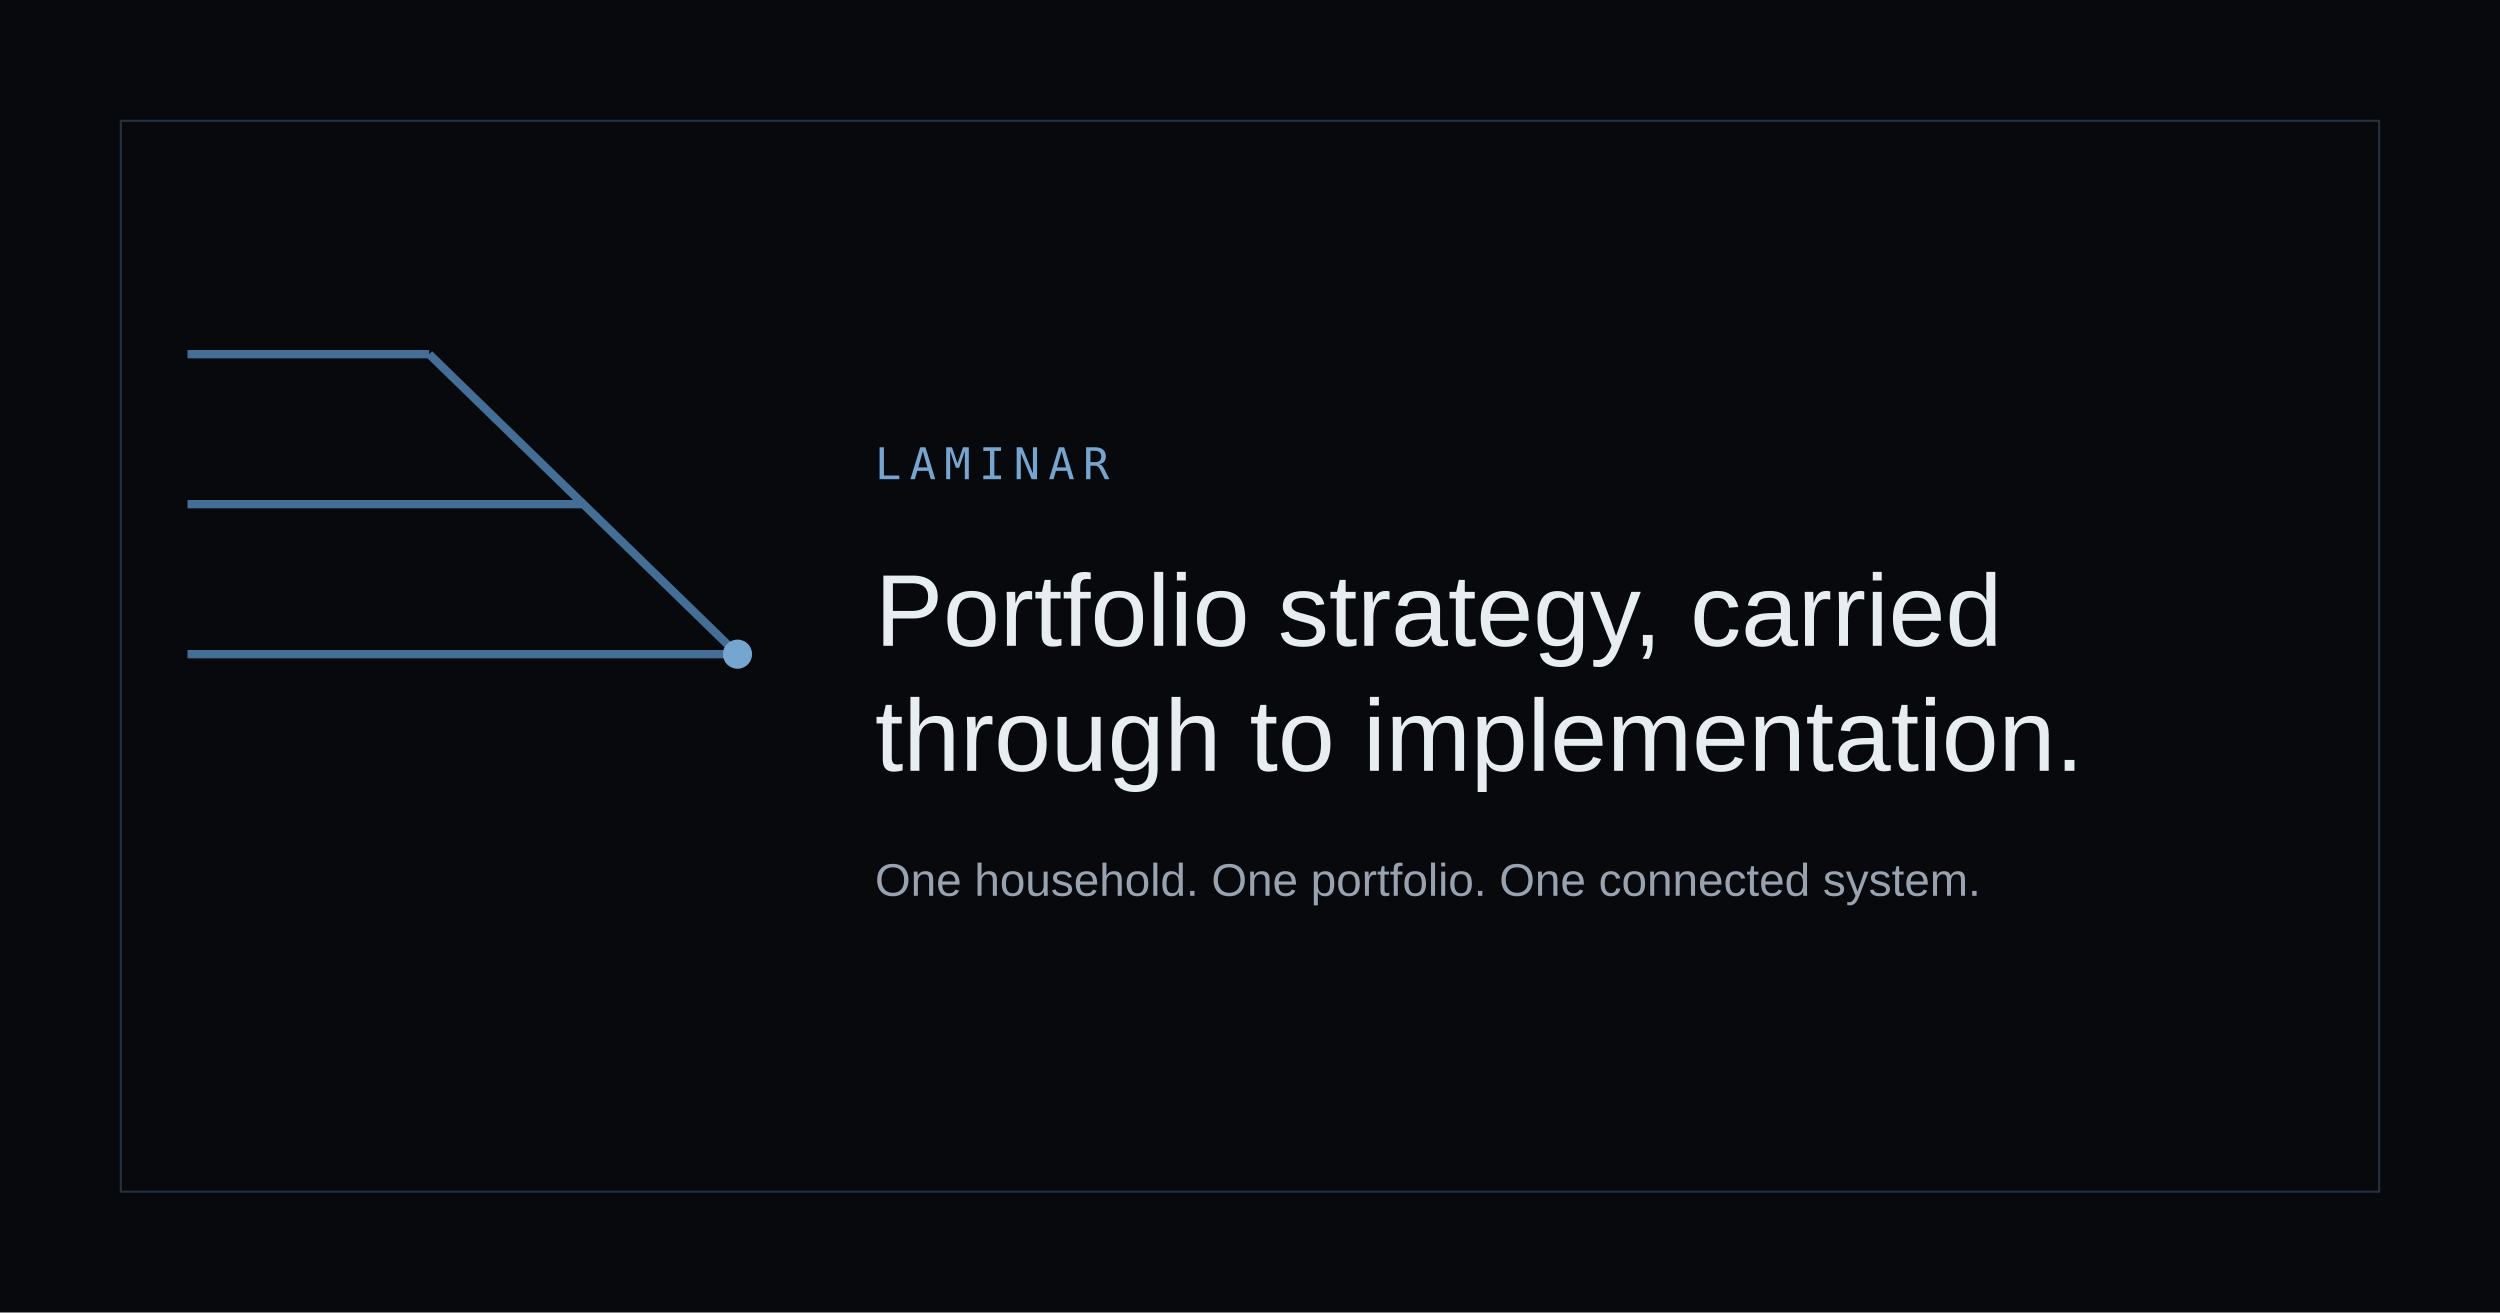
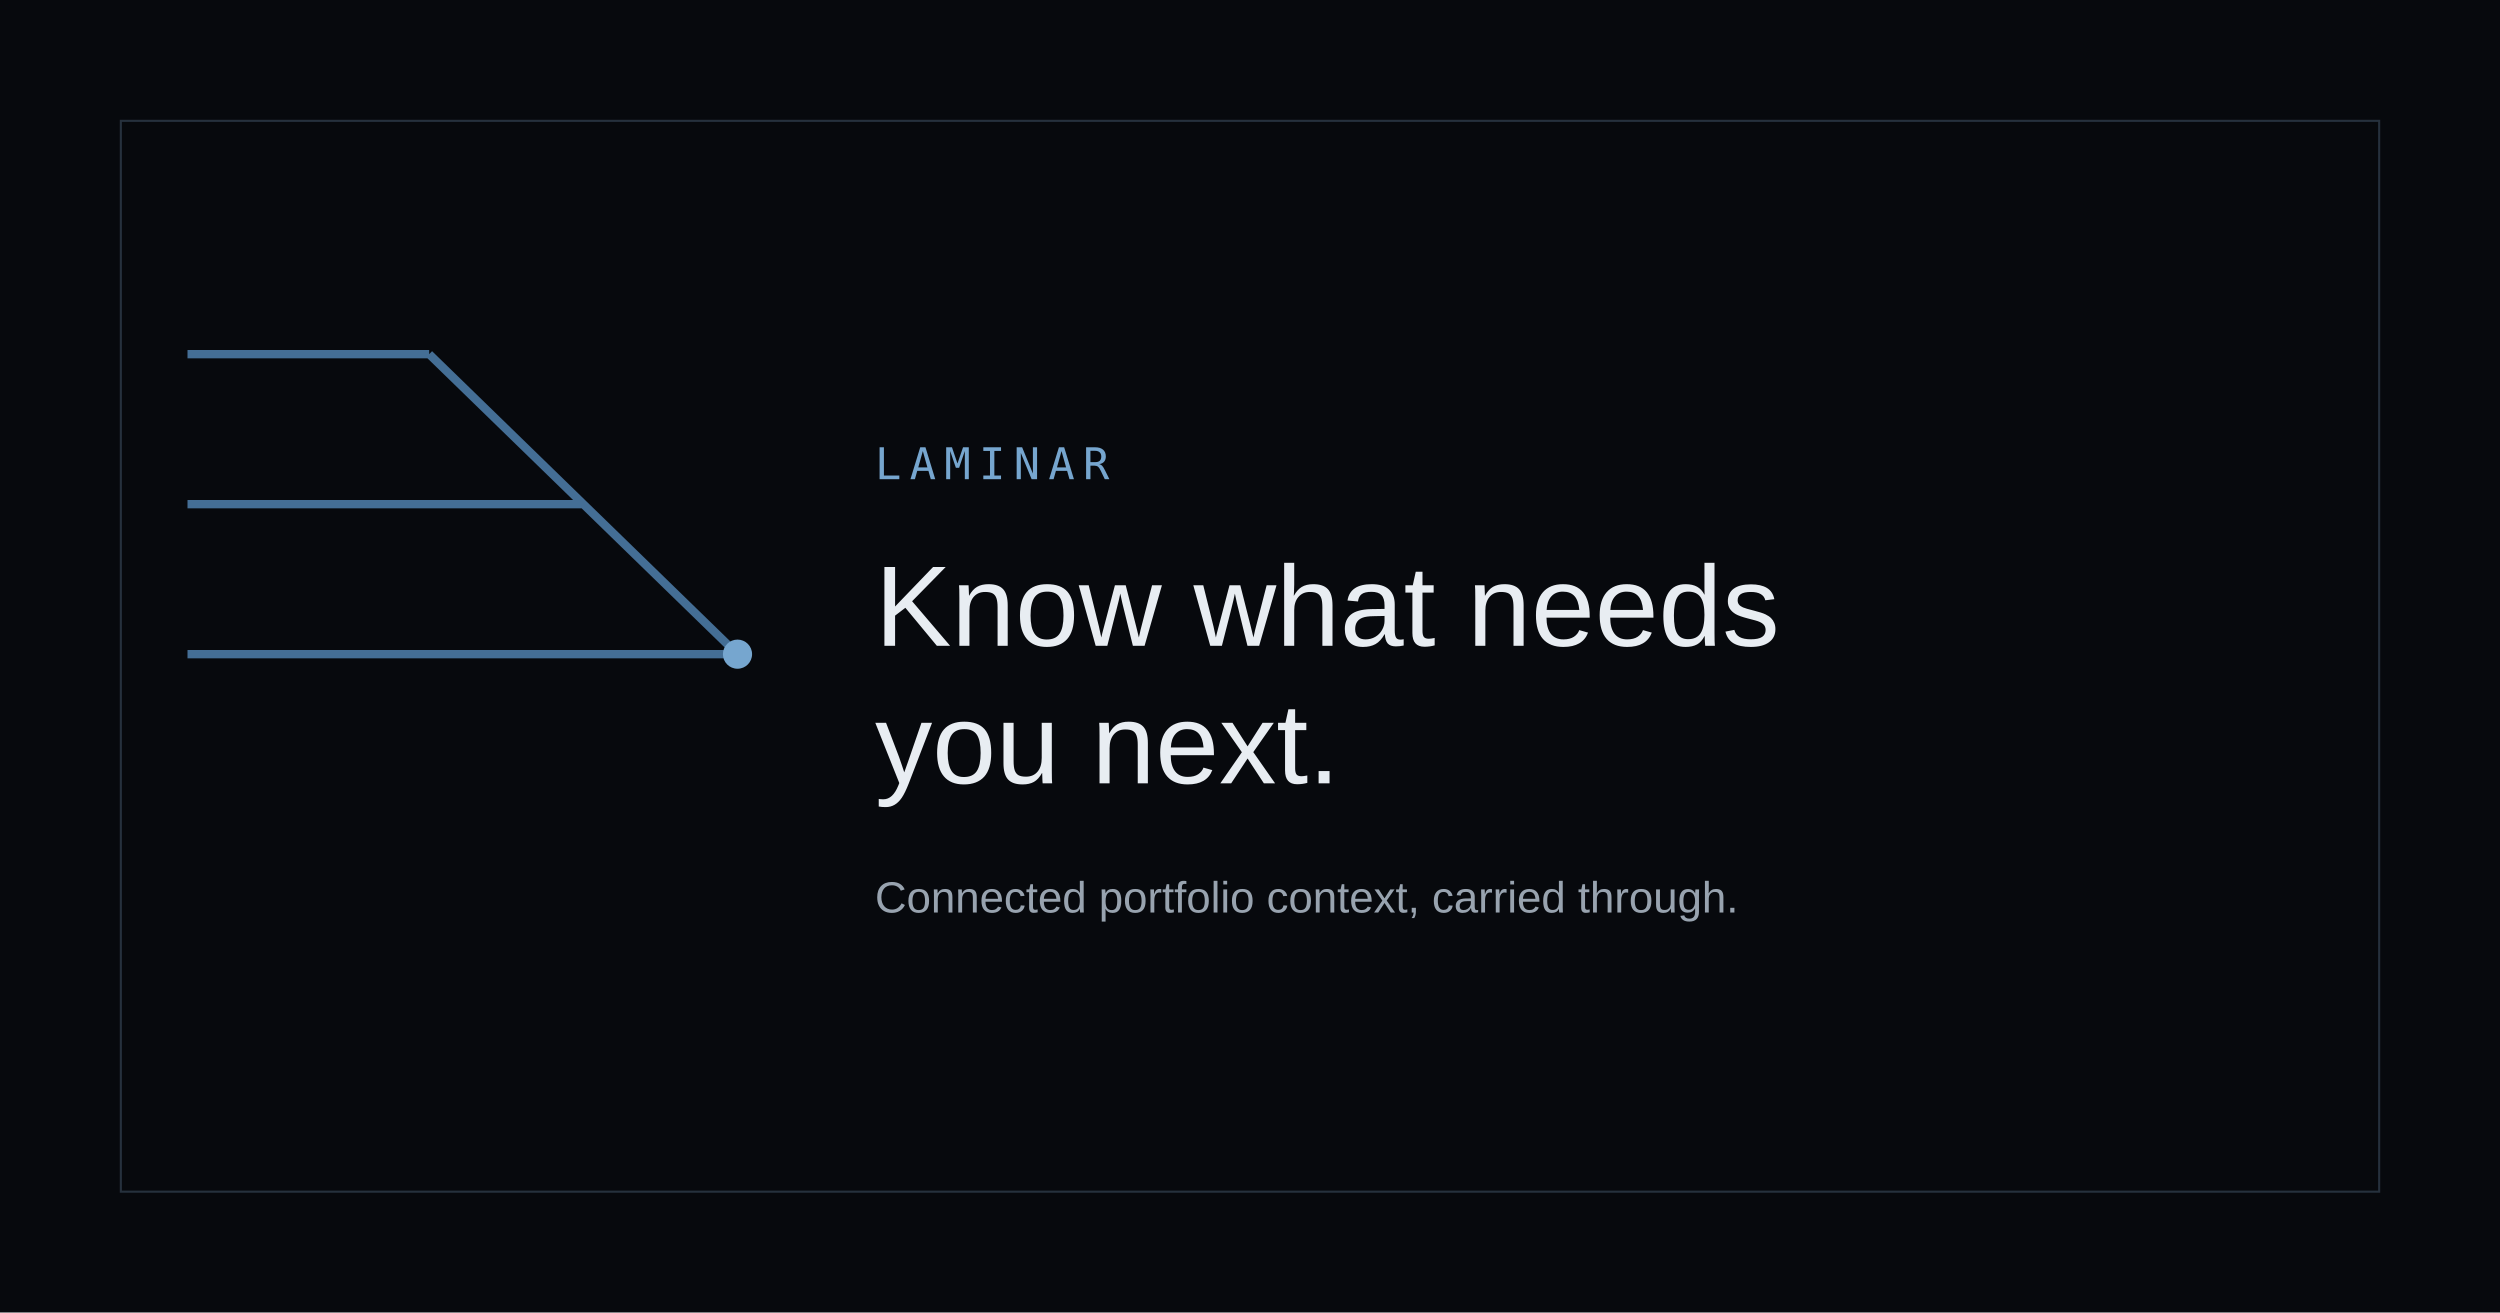
<svg xmlns="http://www.w3.org/2000/svg" viewBox="0 0 1200 630" fill="none">
  <rect width="1200" height="630" fill="#07090d" />
  <rect x="58" y="58" width="1084" height="514" stroke="#26313d" />
  <path d="M90 170h116M90 242h190M90 314h264M206 170l148 144M280 242l74 72" stroke="#5487b6" stroke-width="4" opacity=".8" />
  <circle cx="354" cy="314" r="7" fill="#76a6cf" />
  <text x="420" y="230" fill="#76a6cf" font-family="monospace" font-size="21" letter-spacing="4">LAMINAR</text>
-   <text x="420" y="310" fill="#e8edf2" font-family="Arial, sans-serif" font-size="49" font-weight="500">Portfolio strategy, carried</text>
-   <text x="420" y="370" fill="#e8edf2" font-family="Arial, sans-serif" font-size="49" font-weight="500">through to implementation.</text>
-   <text x="420" y="430" fill="#98a3af" font-family="Arial, sans-serif" font-size="22">One household. One portfolio. One connected system.</text>
+   <text x="420" y="310" fill="#e8edf2" font-family="Arial, sans-serif" font-size="55" font-weight="500">Know what needs</text>
+   <text x="420" y="376" fill="#e8edf2" font-family="Arial, sans-serif" font-size="55" font-weight="500">you next.</text>
+   <text x="420" y="438" fill="#98a3af" font-family="Arial, sans-serif" font-size="21">Connected portfolio context, carried through.</text>
</svg>
